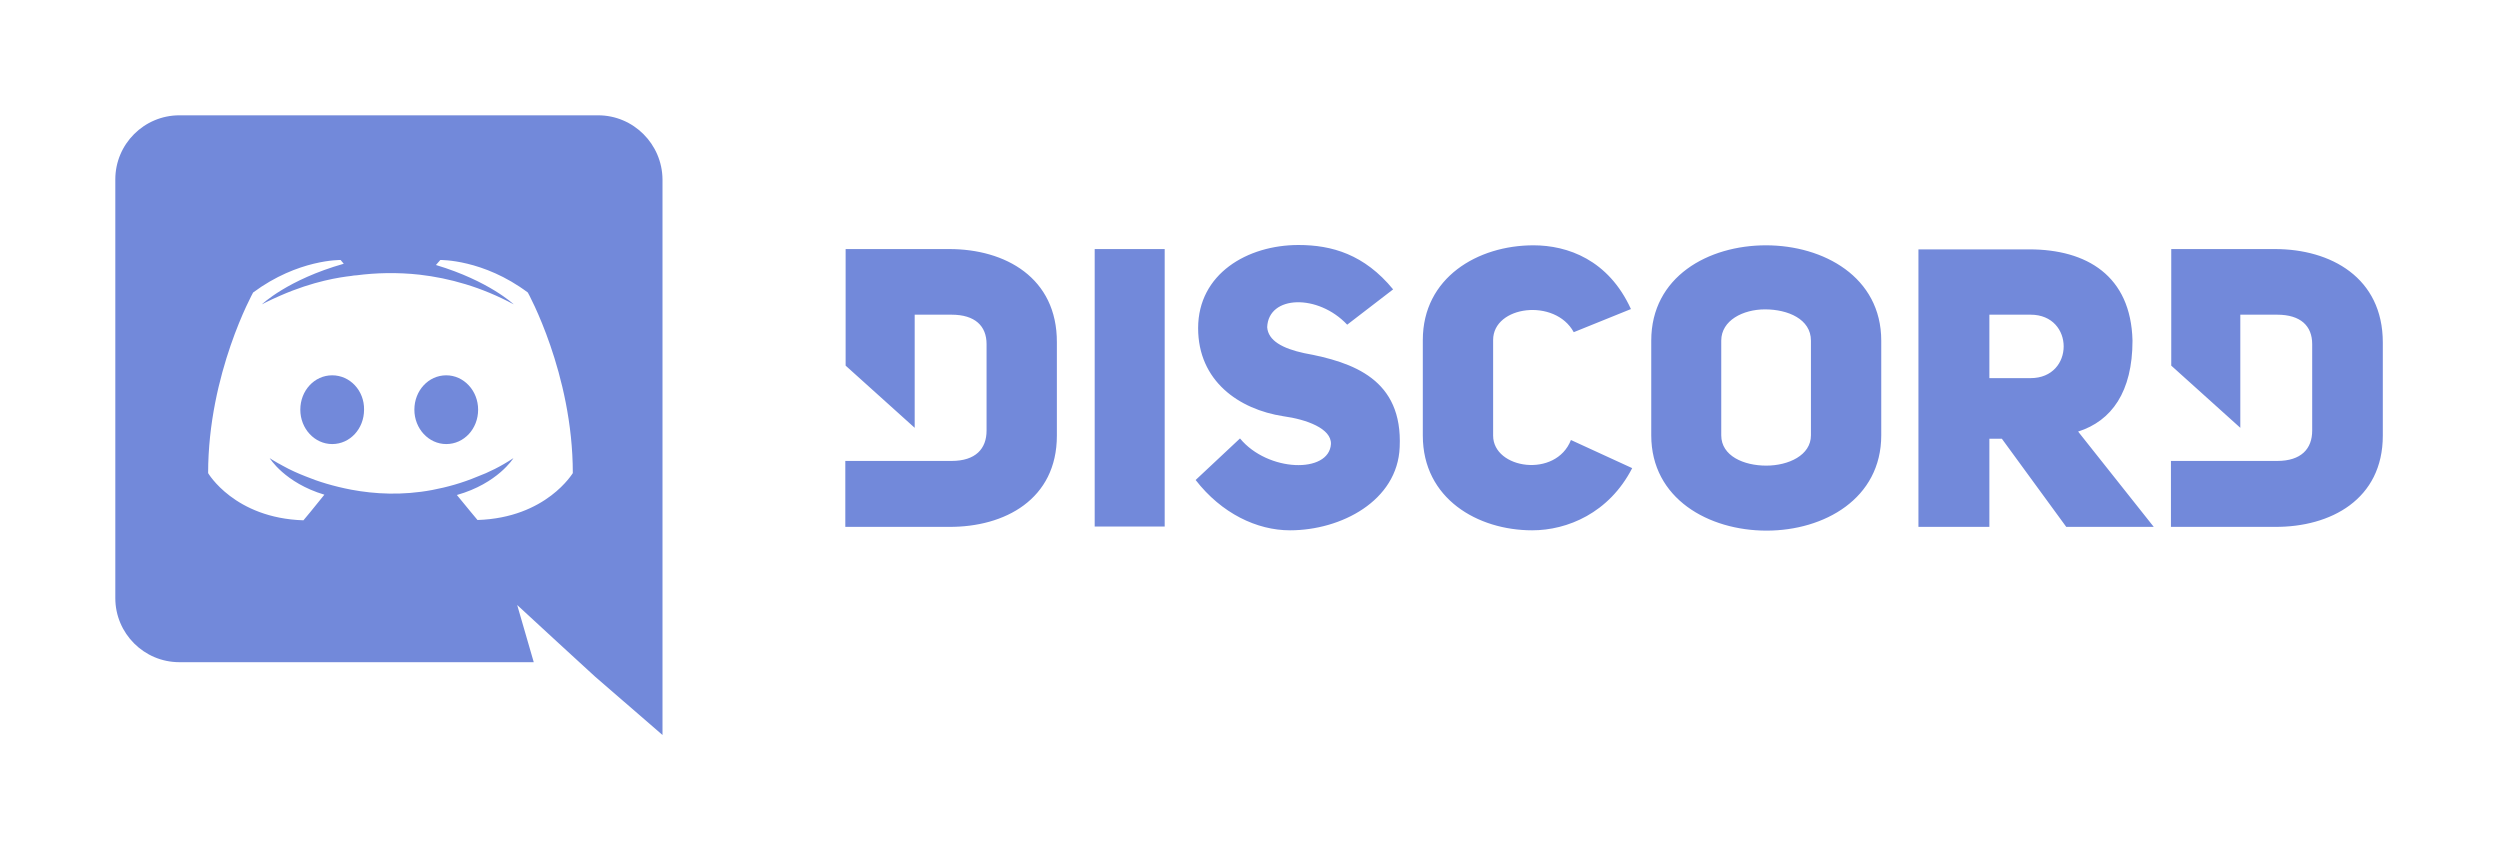
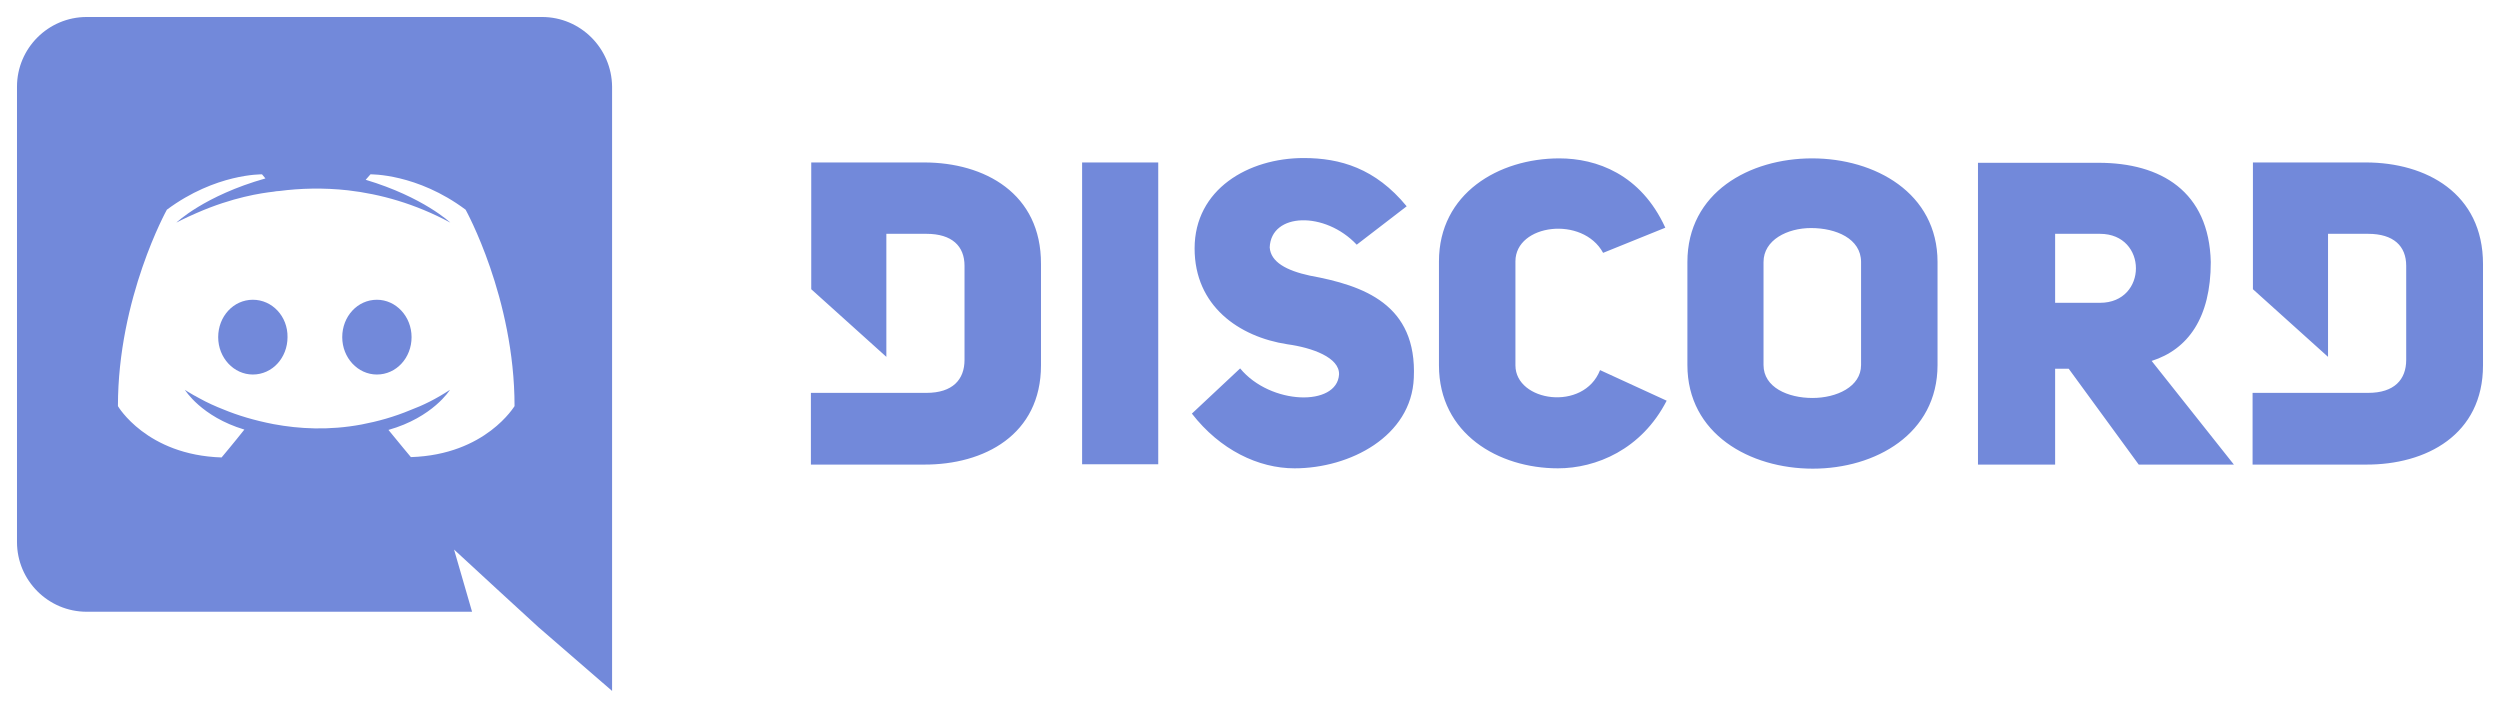
- <svg xmlns="http://www.w3.org/2000/svg" id="Layer_1" viewBox="0 0 800 272.1">
-   <style>.st0{fill:#7289DA;}</style>
-   <path class="st0" d="M142.8 120.1c-5.7 0-10.2 4.9-10.2 11s4.6 11 10.2 11c5.7 0 10.2-4.9 10.2-11s-4.6-11-10.2-11zM106.3 120.1c-5.7 0-10.2 4.9-10.2 11s4.6 11 10.2 11c5.7 0 10.2-4.9 10.2-11 .1-6.1-4.5-11-10.2-11z" />
-   <path class="st0" d="M191.4 36.9h-134c-11.3 0-20.5 9.2-20.5 20.5v134c0 11.3 9.2 20.5 20.5 20.5h113.4l-5.3-18.3 12.8 11.8 12.1 11.1 21.6 18.7V57.4c-.1-11.3-9.3-20.5-20.6-20.5zm-38.6 129.5s-3.6-4.3-6.6-8c13.1-3.7 18.1-11.8 18.1-11.8-4.1 2.7-8 4.6-11.5 5.9-5 2.1-9.8 3.4-14.5 4.3-9.6 1.8-18.4 1.3-25.9-.1-5.7-1.1-10.6-2.6-14.7-4.3-2.3-.9-4.8-2-7.3-3.4-.3-.2-.6-.3-.9-.5-.2-.1-.3-.2-.4-.2-1.8-1-2.8-1.7-2.8-1.7s4.8 7.9 17.5 11.7c-3 3.8-6.7 8.2-6.7 8.2-22.1-.7-30.5-15.1-30.5-15.1 0-31.9 14.4-57.8 14.4-57.8 14.4-10.7 28-10.4 28-10.4l1 1.2c-18 5.1-26.2 13-26.2 13s2.2-1.2 5.9-2.8c10.7-4.7 19.2-5.9 22.7-6.3.6-.1 1.1-.2 1.7-.2 6.1-.8 13-1 20.2-.2 9.5 1.1 19.7 3.9 30.1 9.5 0 0-7.9-7.5-24.9-12.6l1.4-1.6s13.7-.3 28 10.4c0 0 14.4 25.9 14.4 57.8 0-.1-8.4 14.3-30.5 15zM303.8 79.7h-33.2V117l22.1 19.9v-36.2h11.8c7.5 0 11.2 3.6 11.2 9.4v27.7c0 5.8-3.5 9.7-11.2 9.7h-34v21.1h33.2c17.8.1 34.5-8.8 34.5-29.2v-29.8c.1-20.8-16.6-29.9-34.4-29.9zm174 59.7v-30.6c0-11 19.8-13.5 25.8-2.5l18.3-7.4c-7.2-15.8-20.3-20.4-31.2-20.4-17.8 0-35.4 10.3-35.4 30.3v30.6c0 20.2 17.6 30.3 35 30.3 11.2 0 24.6-5.5 32-19.9l-19.6-9c-4.8 12.3-24.9 9.3-24.9-1.4zM417.3 113c-6.9-1.5-11.5-4-11.8-8.3.4-10.3 16.3-10.7 25.6-.8l14.7-11.3c-9.2-11.2-19.6-14.2-30.3-14.2-16.3 0-32.1 9.2-32.1 26.6 0 16.9 13 26 27.3 28.2 7.3 1 15.4 3.9 15.2 8.9-.6 9.5-20.2 9-29.1-1.8l-14.2 13.3c8.3 10.7 19.6 16.1 30.2 16.1 16.3 0 34.4-9.4 35.1-26.6 1-21.7-14.8-27.2-30.6-30.1zm-67 55.5h22.4V79.7h-22.4v88.8zM728 79.7h-33.2V117l22.1 19.9v-36.2h11.8c7.5 0 11.2 3.6 11.2 9.4v27.7c0 5.8-3.5 9.7-11.2 9.7h-34v21.1H728c17.8.1 34.5-8.8 34.5-29.2v-29.8c0-20.8-16.7-29.9-34.5-29.9zm-162.9-1.2c-18.4 0-36.7 10-36.7 30.5v30.3c0 20.3 18.4 30.5 36.9 30.5 18.4 0 36.7-10.2 36.7-30.5V109c0-20.4-18.5-30.5-36.9-30.5zm14.4 60.8c0 6.4-7.2 9.7-14.3 9.7-7.2 0-14.4-3.1-14.4-9.7V109c0-6.5 7-10 14-10 7.3 0 14.7 3.1 14.7 10v30.3zM682.4 109c-.5-20.8-14.7-29.2-33-29.2h-35.5v88.8h22.7v-28.2h4l20.6 28.2h28L665 138.1c10.7-3.4 17.4-12.7 17.4-29.1zm-32.6 12h-13.2v-20.3h13.2c14.1 0 14.1 20.3 0 20.3z" />
+ <svg xmlns="http://www.w3.org/2000/svg" id="Layer_1" viewBox="0 0 735.6 208.3" version="1.1" width="735.6" height="208.3">
+   <defs id="defs11" />
+   <style id="style2">.st0{fill:#7289DA;}</style>
+   <path class="st0" d="m 110.9,88.2 c -5.7,0 -10.2,4.9 -10.2,11 0,6.1 4.6,11 10.2,11 5.7,0 10.2,-4.9 10.2,-11 0,-6.1 -4.6,-11 -10.2,-11 z m -36.5,0 c -5.7,0 -10.2,4.9 -10.2,11 0,6.1 4.6,11 10.2,11 5.7,0 10.2,-4.9 10.2,-11 0.1,-6.1 -4.5,-11 -10.2,-11 z" id="path4" style="fill:#7289da" />
+   <path class="st0" d="M 159.5,5 H 25.5 C 14.2,5 5,14.2 5,25.5 v 134 c 0,11.3 9.2,20.5 20.5,20.5 h 113.4 l -5.3,-18.3 12.8,11.8 12.1,11.1 21.6,18.7 V 25.5 C 180,14.2 170.8,5 159.5,5 Z m -38.6,129.5 c 0,0 -3.6,-4.3 -6.6,-8 13.1,-3.7 18.1,-11.8 18.1,-11.8 -4.1,2.7 -8,4.6 -11.5,5.9 -5,2.1 -9.8,3.4 -14.5,4.3 -9.6,1.8 -18.4,1.3 -25.9,-0.1 -5.7,-1.1 -10.6,-2.6 -14.7,-4.3 -2.3,-0.9 -4.8,-2 -7.3,-3.4 -0.3,-0.2 -0.6,-0.3 -0.9,-0.5 -0.2,-0.1 -0.3,-0.2 -0.4,-0.2 -1.8,-1 -2.8,-1.7 -2.8,-1.7 0,0 4.8,7.9 17.5,11.7 -3,3.8 -6.7,8.2 -6.7,8.2 C 43.1,133.9 34.7,119.5 34.7,119.5 34.7,87.6 49.1,61.7 49.1,61.7 63.5,51 77.1,51.3 77.1,51.3 l 1,1.2 c -18,5.1 -26.2,13 -26.2,13 0,0 2.2,-1.2 5.9,-2.8 10.7,-4.7 19.2,-5.9 22.7,-6.3 0.6,-0.1 1.1,-0.2 1.7,-0.2 6.1,-0.8 13,-1 20.2,-0.2 9.5,1.1 19.7,3.9 30.1,9.5 0,0 -7.9,-7.5 -24.9,-12.6 l 1.4,-1.6 c 0,0 13.7,-0.3 28,10.4 0,0 14.4,25.9 14.4,57.8 0,-0.1 -8.4,14.3 -30.5,15 z m 151,-86.7 H 238.7 V 85.1 L 260.8,105 V 68.8 h 11.8 c 7.5,0 11.2,3.6 11.2,9.4 v 27.7 c 0,5.8 -3.5,9.7 -11.2,9.7 h -34 v 21.1 h 33.2 c 17.8,0.1 34.5,-8.8 34.5,-29.2 V 77.7 C 306.4,56.9 289.7,47.8 271.9,47.8 Z m 174,59.7 V 76.9 c 0,-11 19.8,-13.5 25.8,-2.5 L 490,67 C 482.8,51.2 469.7,46.6 458.8,46.6 441,46.6 423.4,56.9 423.4,76.9 v 30.6 c 0,20.2 17.6,30.3 35,30.3 11.2,0 24.6,-5.5 32,-19.9 l -19.6,-9 c -4.8,12.3 -24.9,9.3 -24.9,-1.4 z M 385.4,81.1 c -6.9,-1.5 -11.5,-4 -11.8,-8.3 0.4,-10.3 16.3,-10.7 25.6,-0.8 l 14.7,-11.3 c -9.2,-11.2 -19.6,-14.2 -30.3,-14.2 -16.3,0 -32.1,9.2 -32.1,26.6 0,16.9 13,26 27.3,28.2 7.3,1 15.4,3.9 15.2,8.9 -0.6,9.5 -20.2,9 -29.1,-1.8 l -14.2,13.3 c 8.3,10.7 19.6,16.1 30.2,16.1 16.3,0 34.4,-9.4 35.1,-26.6 C 417,89.5 401.2,84 385.4,81.1 Z m -67,55.5 h 22.4 V 47.8 H 318.4 Z M 696.1,47.8 H 662.9 V 85.1 L 685,105 V 68.8 h 11.8 c 7.5,0 11.2,3.6 11.2,9.4 v 27.7 c 0,5.8 -3.5,9.7 -11.2,9.7 h -34 v 21.1 h 33.3 c 17.8,0.1 34.5,-8.8 34.5,-29.2 V 77.7 c 0,-20.8 -16.7,-29.9 -34.5,-29.9 z M 533.2,46.6 c -18.4,0 -36.7,10 -36.7,30.5 v 30.3 c 0,20.3 18.4,30.5 36.9,30.5 18.4,0 36.7,-10.2 36.7,-30.5 V 77.1 c 0,-20.4 -18.5,-30.5 -36.9,-30.5 z m 14.4,60.8 c 0,6.4 -7.2,9.7 -14.3,9.7 -7.2,0 -14.4,-3.1 -14.4,-9.7 V 77.1 c 0,-6.5 7,-10 14,-10 7.3,0 14.7,3.1 14.7,10 z M 650.5,77.1 C 650,56.3 635.8,47.9 617.5,47.9 H 582 v 88.8 h 22.7 v -28.2 h 4 l 20.6,28.2 h 28 l -24.2,-30.5 c 10.7,-3.4 17.4,-12.7 17.4,-29.1 z m -32.6,12 H 604.7 V 68.8 h 13.2 c 14.1,0 14.1,20.3 0,20.3 z" id="path6" style="fill:#7289da" />
</svg>
